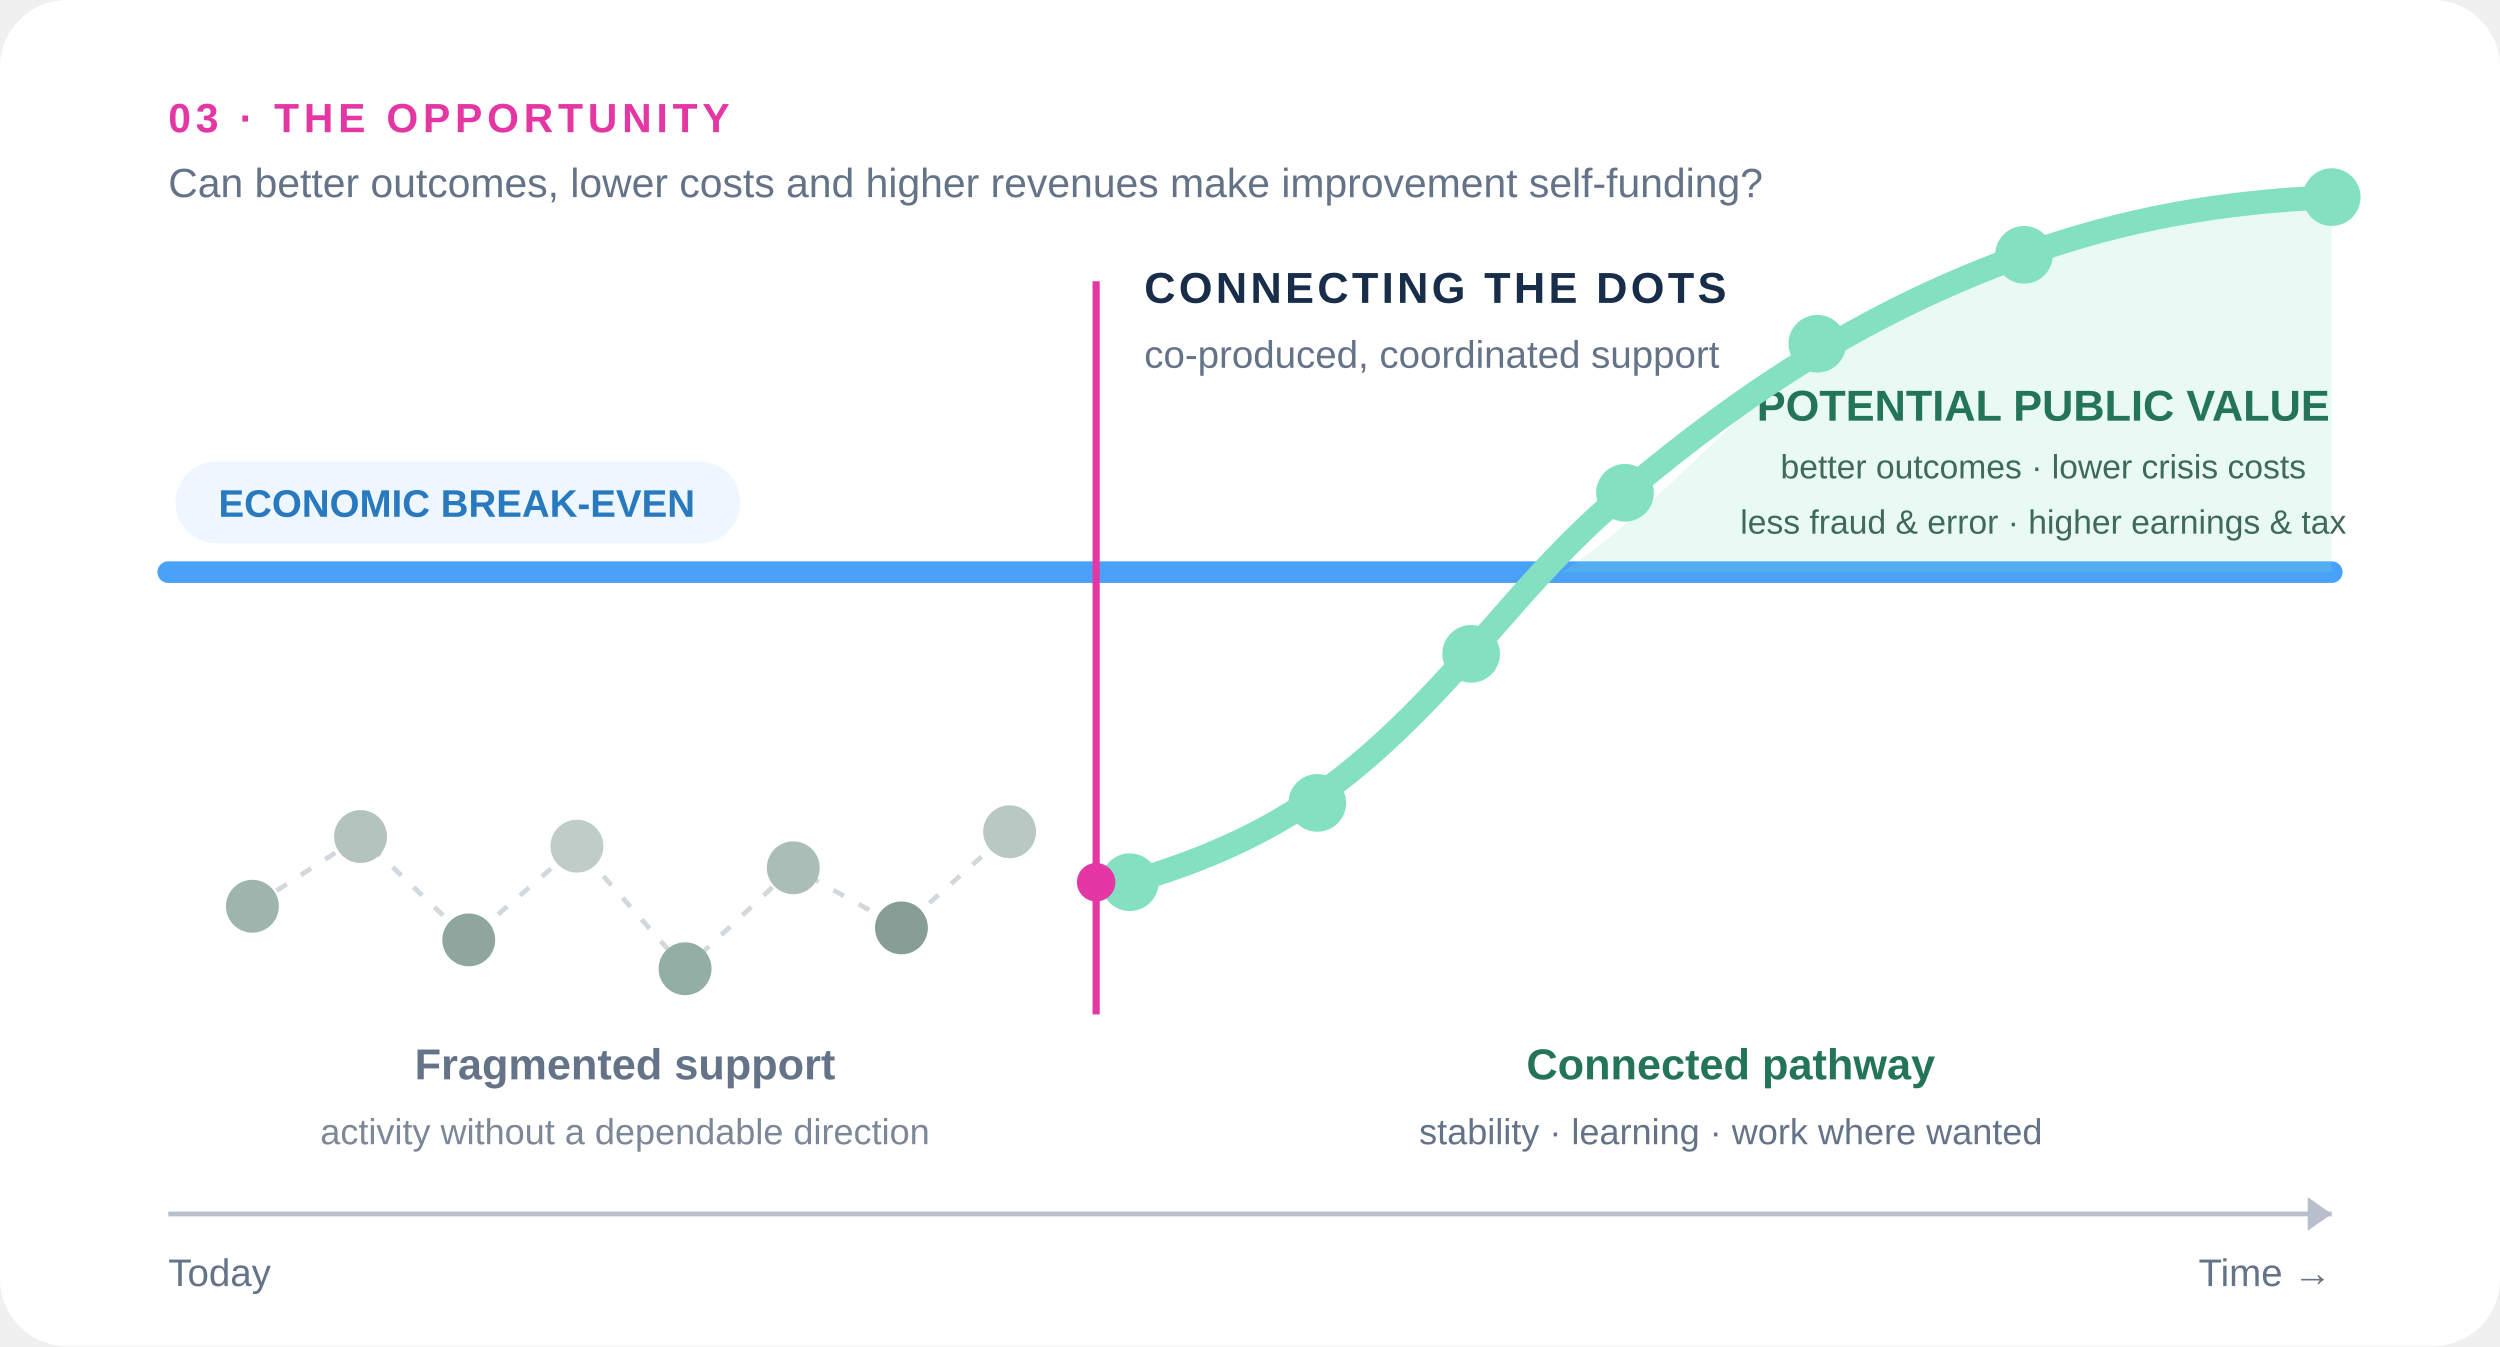
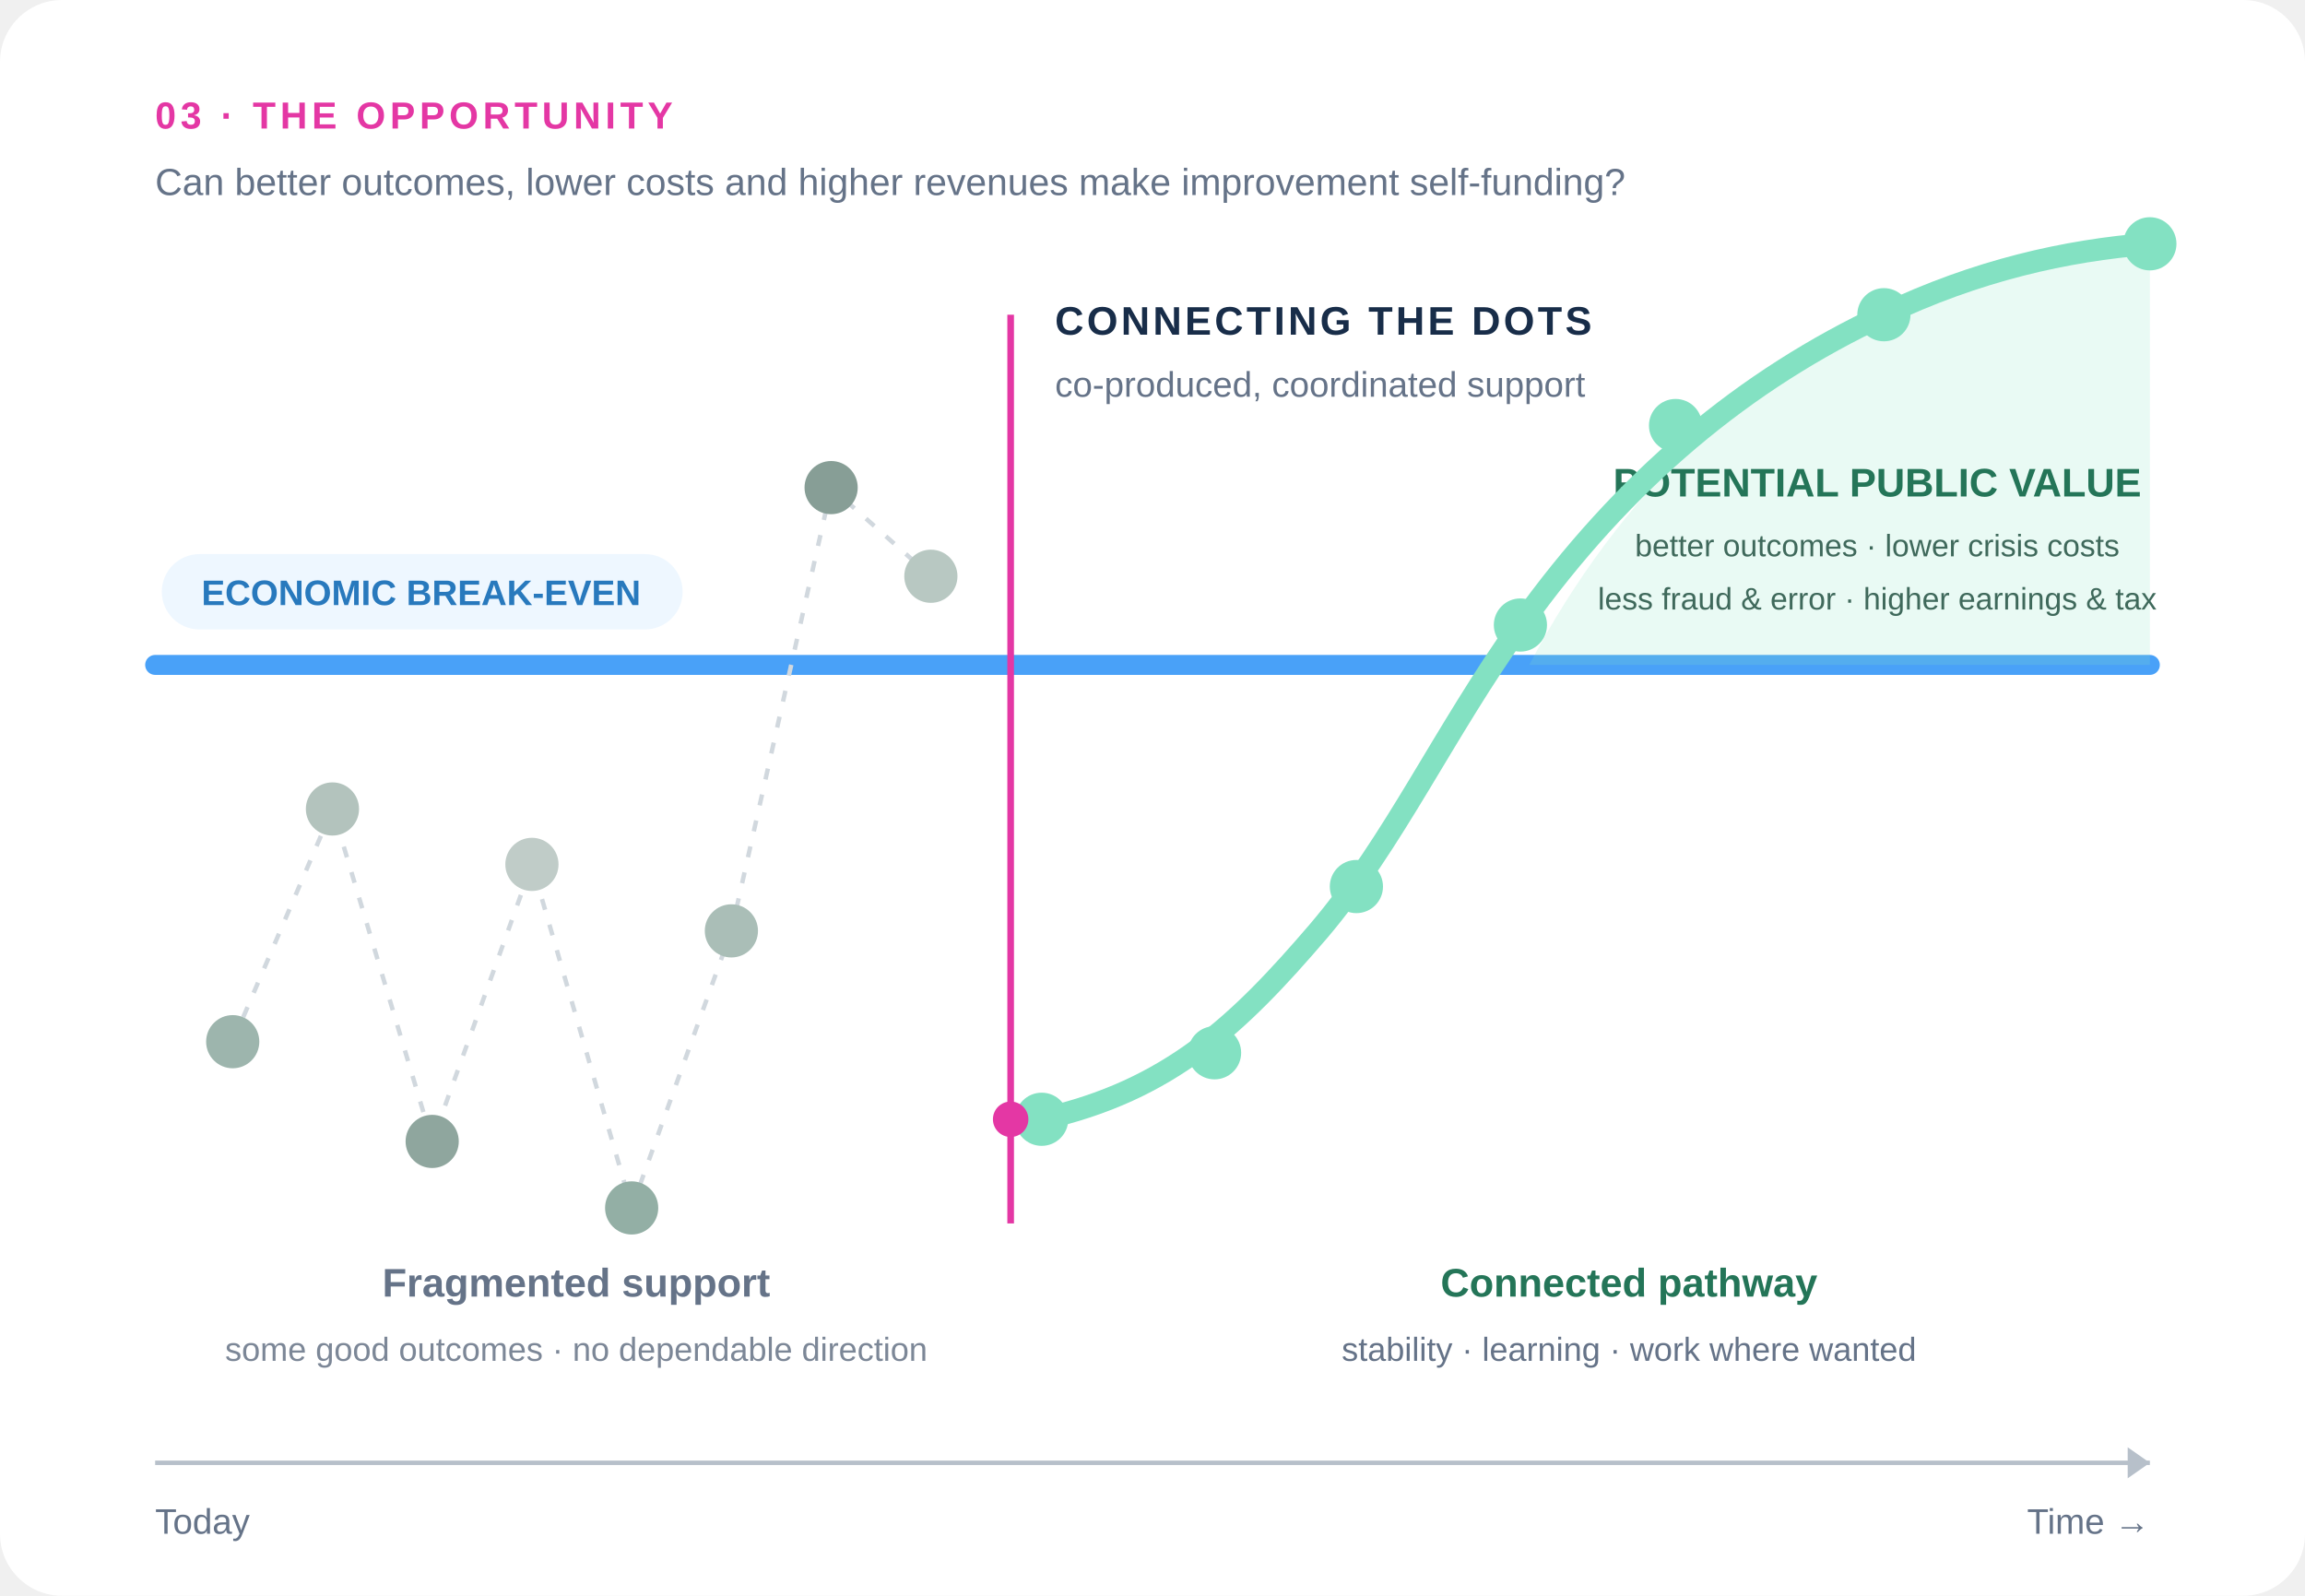
- <svg xmlns="http://www.w3.org/2000/svg" width="1040" height="560" viewBox="0 0 1040 560" role="img" aria-labelledby="trajectoryTitle trajectoryDesc">
-   <rect width="1040" height="560" rx="28" fill="#ffffff" />
+ <svg xmlns="http://www.w3.org/2000/svg" width="1040" height="720" viewBox="0 0 1040 720" role="img" aria-labelledby="trajectoryTitle trajectoryDesc">
+   <rect width="1040" height="720" rx="28" fill="#ffffff" />
  <g font-family="'Plus Jakarta Sans','Segoe UI',Arial,sans-serif">
-     <text x="70" y="55" fill="#e437a4" font-size="17" font-weight="800" letter-spacing="2">03 · THE OPPORTUNITY</text>
-     <text x="70" y="82" fill="#657388" font-size="17">Can better outcomes, lower costs and higher revenues make improvement self-funding?</text>
-     <path d="M70 238 H970" stroke="#49a1f8" stroke-width="9" fill="none" stroke-linecap="round" />
-     <rect x="73" y="192" width="235" height="34" rx="17" fill="#eef7ff" />
-     <text x="190" y="215" text-anchor="middle" fill="#2879bd" font-size="16" font-weight="800">ECONOMIC BREAK-EVEN</text>
-     <path d="M650 238 C686 214 714 180 746 155 C807 107 874 90 970 82 L970 238 Z" fill="#83e1c2" opacity=".18" />
-     <text x="850" y="175" text-anchor="middle" fill="#247558" font-size="18" font-weight="800">POTENTIAL PUBLIC VALUE</text>
-     <text x="850" y="199" text-anchor="middle" fill="#3f695b" font-size="14">better outcomes · lower crisis costs</text>
-     <text x="850" y="222" text-anchor="middle" fill="#3f695b" font-size="14">less fraud &amp; error · higher earnings &amp; tax</text>
-     <g fill="none" stroke="#d1d8de" stroke-width="2" stroke-dasharray="5 7">
-       <path d="M105 377 L150 348 L195 391 L240 352 L285 403 L330 361 L375 386 L420 346" />
+     <text x="70" y="58" fill="#e437a4" font-size="17" font-weight="800" letter-spacing="2">03 · THE OPPORTUNITY</text>
+     <text x="70" y="88" fill="#657388" font-size="17">Can better outcomes, lower costs and higher revenues make improvement self-funding?</text>
+     <path d="M70 300 H970" stroke="#49a1f8" stroke-width="9" fill="none" stroke-linecap="round" />
+     <rect x="73" y="250" width="235" height="34" rx="17" fill="#eef7ff" />
+     <text x="190" y="273" text-anchor="middle" fill="#2879bd" font-size="16" font-weight="800">ECONOMIC BREAK-EVEN</text>
+     <path d="M690 300 C731 222 790 168 850 142 C892 122 932 113 970 110 L970 300 Z" fill="#83e1c2" opacity=".18" />
+     <text x="847" y="224" text-anchor="middle" fill="#247558" font-size="18" font-weight="800">POTENTIAL PUBLIC VALUE</text>
+     <text x="847" y="251" text-anchor="middle" fill="#3f695b" font-size="14">better outcomes · lower crisis costs</text>
+     <text x="847" y="275" text-anchor="middle" fill="#3f695b" font-size="14">less fraud &amp; error · higher earnings &amp; tax</text>
+     <path d="M105 470 L150 365 L195 515 L240 390 L285 545 L330 420 L375 220 L420 260" fill="none" stroke="#d1d8de" stroke-width="2" stroke-dasharray="5 7" />
+     <g>
+       <circle cx="105" cy="470" r="12" fill="#9db5ad" />
+       <circle cx="150" cy="365" r="12" fill="#b3c3bd" />
+       <circle cx="195" cy="515" r="12" fill="#8fa69e" />
+       <circle cx="240" cy="390" r="12" fill="#c0ccc8" />
+       <circle cx="285" cy="545" r="12" fill="#93afa5" />
+       <circle cx="330" cy="420" r="12" fill="#aabeb7" />
+       <circle cx="375" cy="220" r="12" fill="#879e96" />
+       <circle cx="420" cy="260" r="12" fill="#b8c8c2" />
    </g>
-     <g>
-       <circle cx="105" cy="377" r="11" fill="#9db5ad" />
-       <circle cx="150" cy="348" r="11" fill="#b3c3bd" />
-       <circle cx="195" cy="391" r="11" fill="#8fa69e" />
-       <circle cx="240" cy="352" r="11" fill="#c0ccc8" />
-       <circle cx="285" cy="403" r="11" fill="#93afa5" />
-       <circle cx="330" cy="361" r="11" fill="#aabeb7" />
-       <circle cx="375" cy="386" r="11" fill="#879e96" />
-       <circle cx="420" cy="346" r="11" fill="#b8c8c2" />
+     <text x="260" y="585" text-anchor="middle" fill="#657388" font-size="18" font-weight="700">Fragmented support</text>
+     <text x="260" y="614" text-anchor="middle" fill="#7c8797" font-size="15">some good outcomes · no dependable direction</text>
+     <path d="M470 505 C528 492 559 462 595 420 C629 380 651 331 686 282 C733 216 788 171 850 142 C892 122 932 113 970 110" fill="none" stroke="#83e1c2" stroke-width="10" stroke-linecap="round" stroke-linejoin="round" />
+     <g fill="#83e1c2">
+       <circle cx="470" cy="505" r="12" />
+       <circle cx="548" cy="475" r="12" />
+       <circle cx="612" cy="400" r="12" />
+       <circle cx="686" cy="282" r="12" />
+       <circle cx="756" cy="192" r="12" />
+       <circle cx="850" cy="142" r="12" />
+       <circle cx="970" cy="110" r="12" />
    </g>
-     <text x="260" y="449" text-anchor="middle" fill="#657388" font-size="18" font-weight="700">Fragmented support</text>
-     <text x="260" y="476" text-anchor="middle" fill="#7c8797" font-size="15">activity without a dependable direction</text>
-     <path d="M470 367 C525 351 556 329 588 297 C620 265 641 234 676 205 C727 162 778 129 842 106 C884 91 924 84 970 82" fill="none" stroke="#83e1c2" stroke-width="10" stroke-linecap="round" stroke-linejoin="round" />
-     <g fill="#83e1c2">
-       <circle cx="470" cy="367" r="12" />
-       <circle cx="548" cy="334" r="12" />
-       <circle cx="612" cy="272" r="12" />
-       <circle cx="676" cy="205" r="12" />
-       <circle cx="756" cy="143" r="12" />
-       <circle cx="842" cy="106" r="12" />
-       <circle cx="970" cy="82" r="12" />
-     </g>
-     <path d="M456 117 V422" stroke="#e437a4" stroke-width="3" />
-     <circle cx="456" cy="367" r="8" fill="#e437a4" />
-     <text x="476" y="126" fill="#182d49" font-size="18" font-weight="800" letter-spacing="1.4">CONNECTING THE DOTS</text>
-     <text x="476" y="153" fill="#657388" font-size="16">co-produced, coordinated support</text>
-     <text x="720" y="449" text-anchor="middle" fill="#247558" font-size="18" font-weight="800">Connected pathway</text>
-     <text x="720" y="476" text-anchor="middle" fill="#657388" font-size="15">stability · learning · work where wanted</text>
-     <path d="M70 505 H970" stroke="#b7c0ca" stroke-width="2" />
-     <path d="M970 505 l-10 -7 v14 z" fill="#b7c0ca" />
-     <text x="70" y="535" fill="#657388" font-size="16">Today</text>
-     <text x="970" y="535" text-anchor="end" fill="#657388" font-size="16">Time →</text>
+     <path d="M456 142 V552" stroke="#e437a4" stroke-width="3" />
+     <circle cx="456" cy="505" r="8" fill="#e437a4" />
+     <text x="476" y="151" fill="#182d49" font-size="18" font-weight="800" letter-spacing="1.4">CONNECTING THE DOTS</text>
+     <text x="476" y="179" fill="#657388" font-size="16">co-produced, coordinated support</text>
+     <text x="735" y="585" text-anchor="middle" fill="#247558" font-size="18" font-weight="800">Connected pathway</text>
+     <text x="735" y="614" text-anchor="middle" fill="#657388" font-size="15">stability · learning · work where wanted</text>
+     <path d="M70 660 H970" stroke="#b7c0ca" stroke-width="2" />
+     <path d="M970 660 l-10 -7 v14 z" fill="#b7c0ca" />
+     <text x="70" y="692" fill="#657388" font-size="16">Today</text>
+     <text x="970" y="692" text-anchor="end" fill="#657388" font-size="16">Time →</text>
  </g>
</svg>
